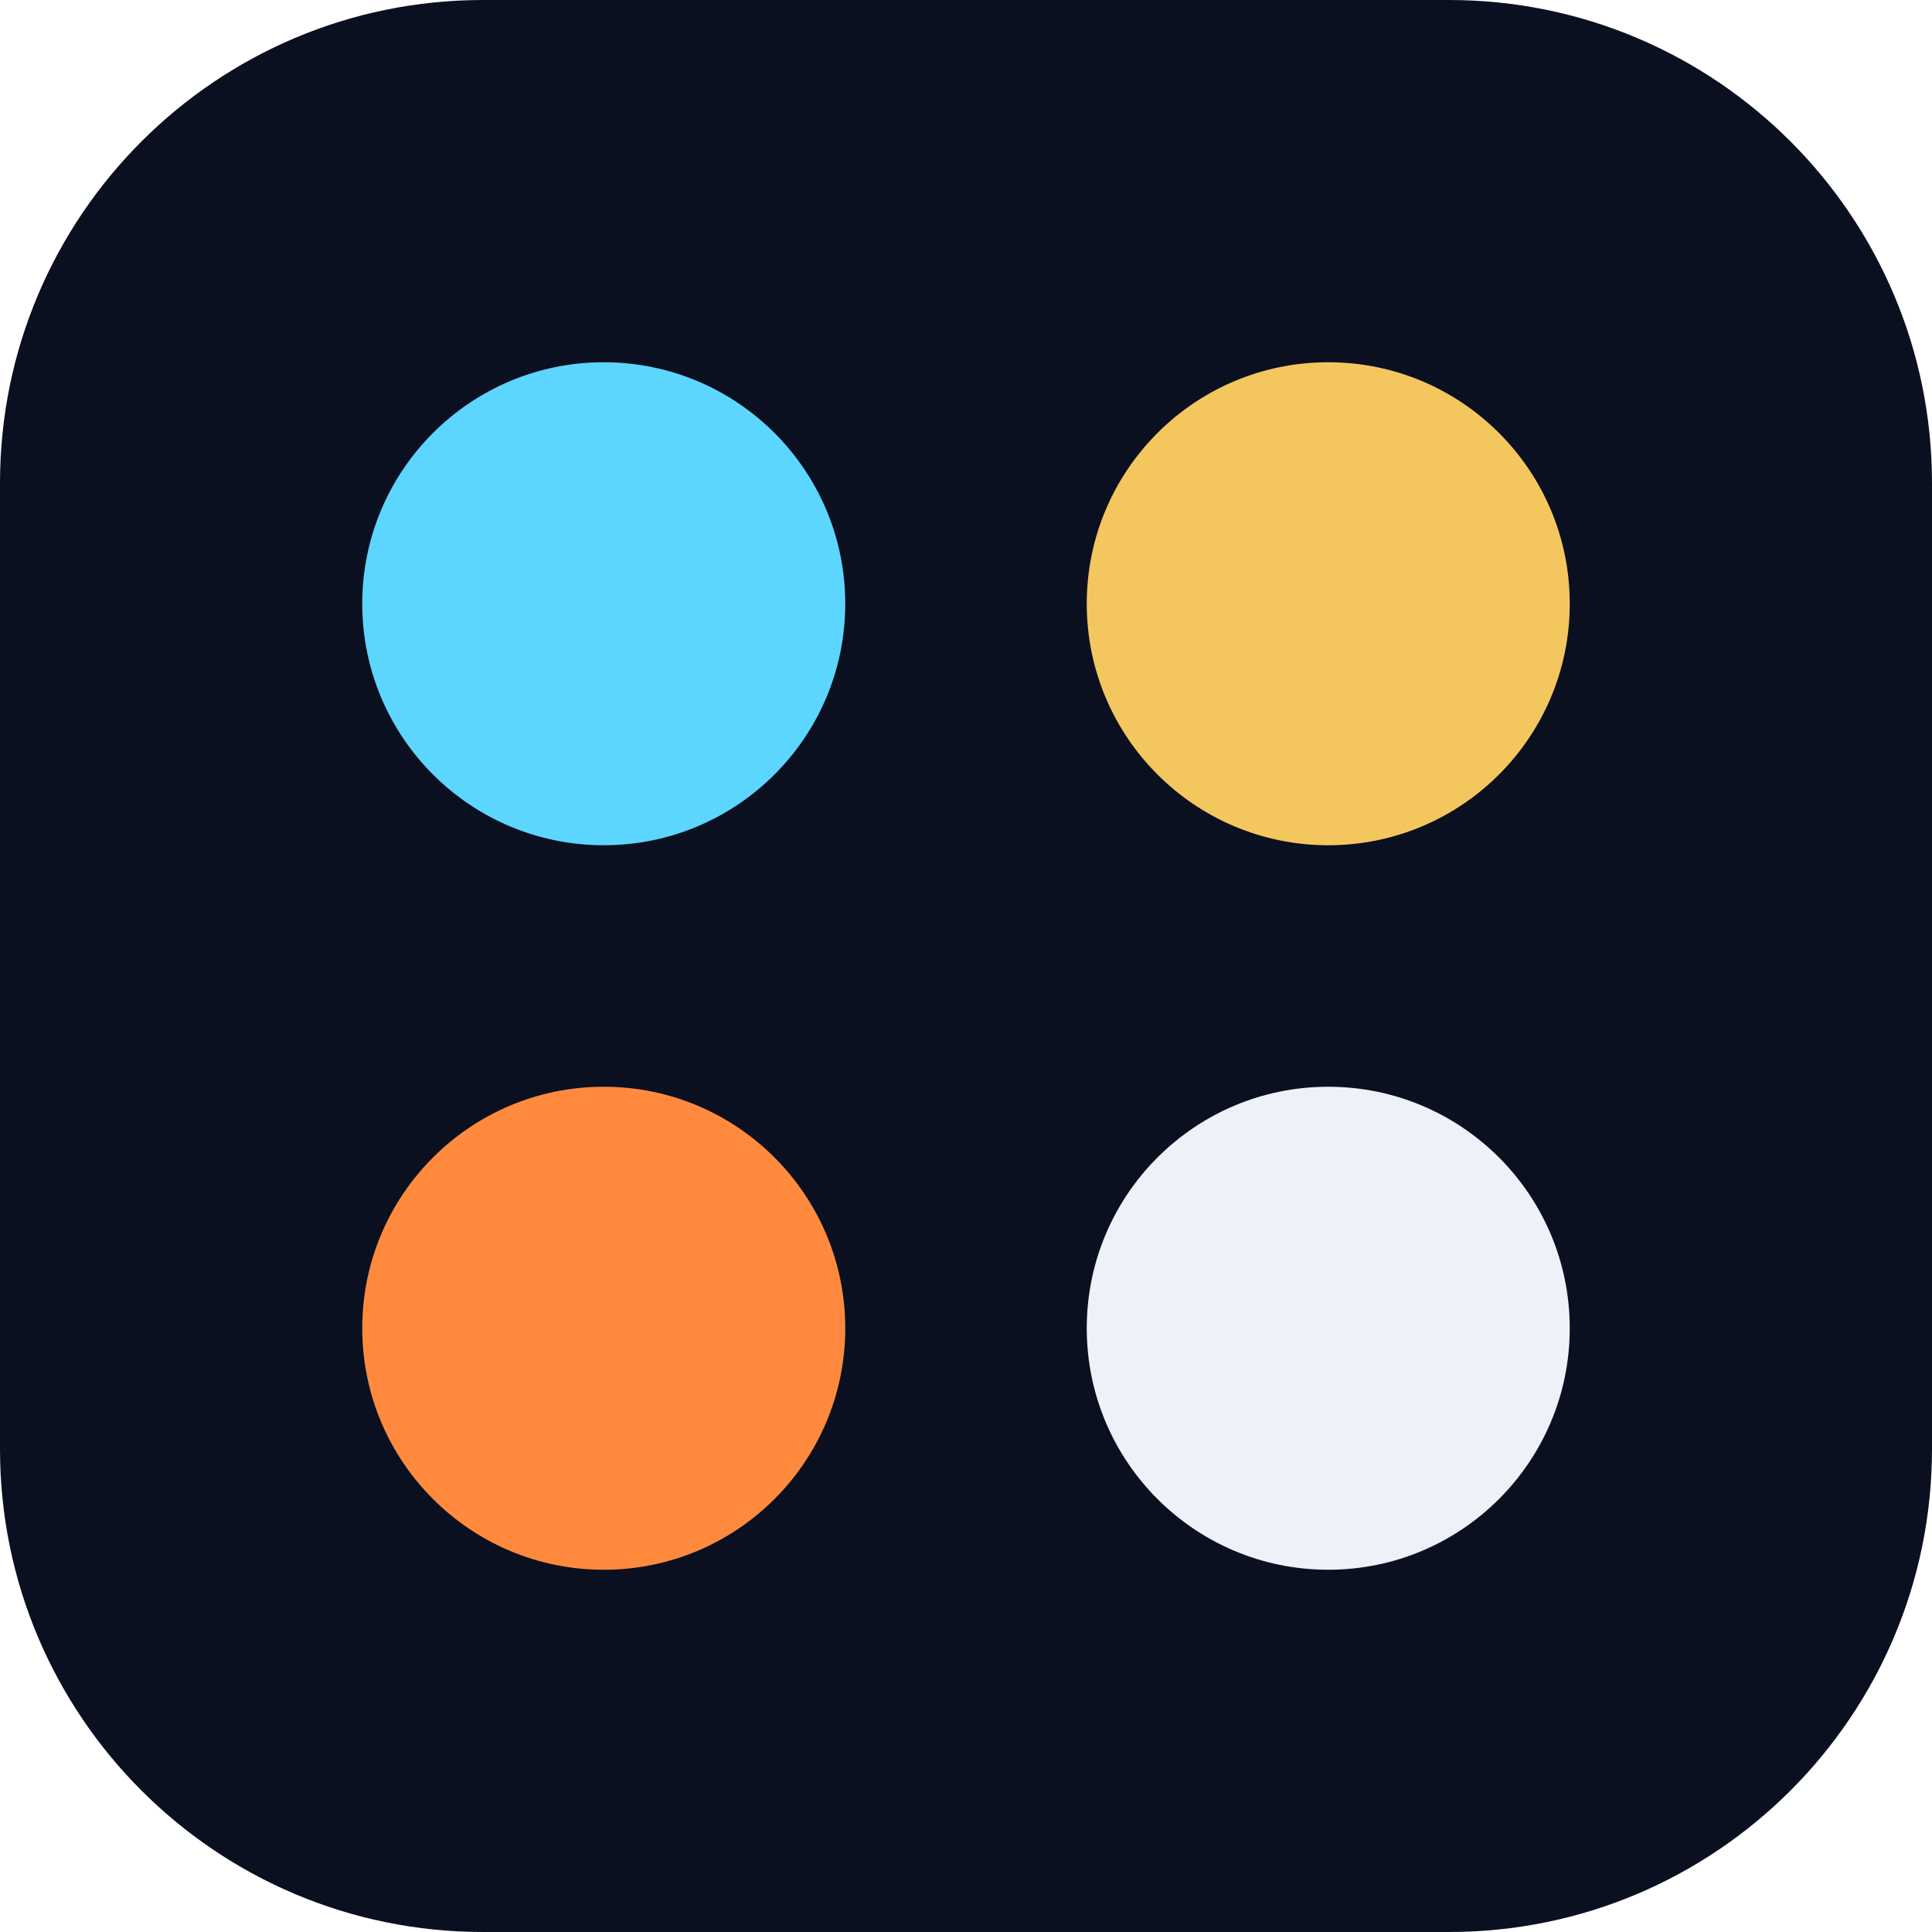
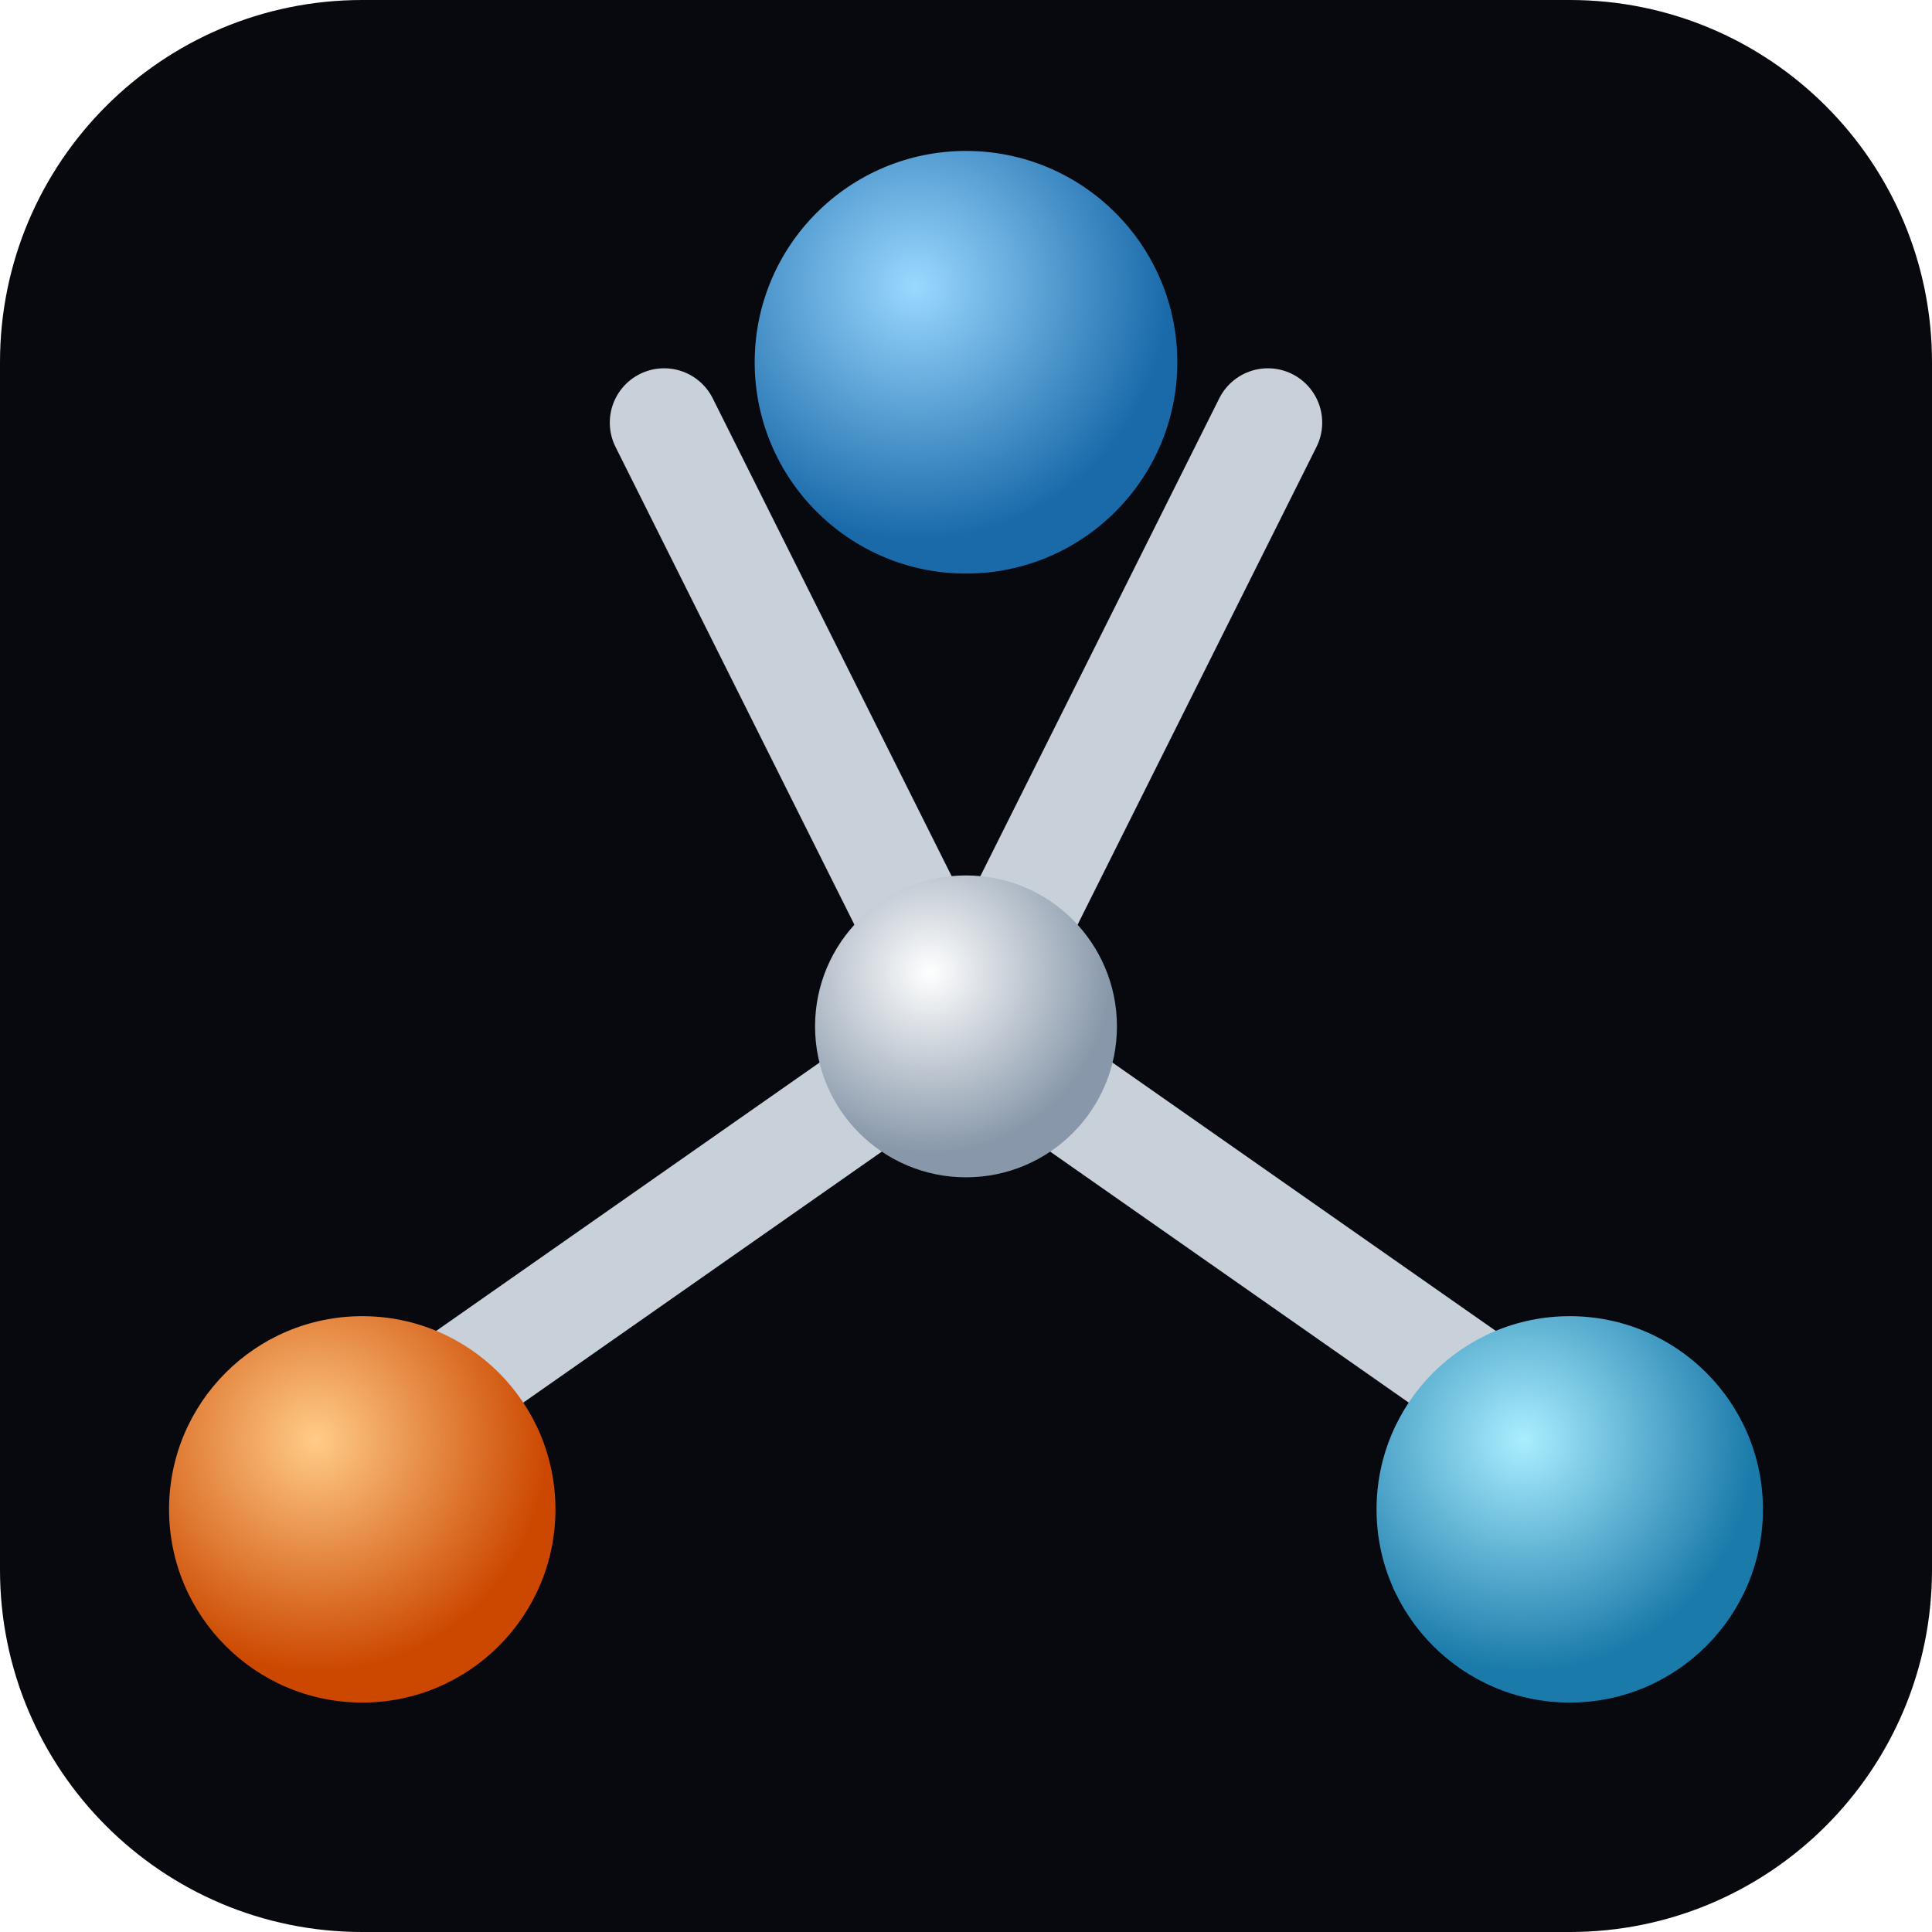
<svg xmlns="http://www.w3.org/2000/svg" viewBox="0 0 32 32">
-   <rect width="32" height="32" rx="8" fill="#0B1020" />
-   <circle cx="10" cy="10" r="4" fill="#5CD6FF" />
-   <circle cx="22" cy="10" r="4" fill="#F4C75E" />
-   <circle cx="10" cy="22" r="4" fill="#FF8A3D" />
-   <circle cx="22" cy="22" r="4" fill="#EEF1F7" />
+   <rect width="32" height="32" rx="6" fill="#07090F" />
+   <defs>
+     <radialGradient id="f-b" cx="38%" cy="32%" r="60%">
+       <stop offset="0%" stop-color="#9ad8ff" />
+       <stop offset="100%" stop-color="#1a6aaa" />
+     </radialGradient>
+     <radialGradient id="f-w" cx="38%" cy="32%" r="60%">
+       <stop offset="0%" stop-color="#ffffff" />
+       <stop offset="100%" stop-color="#8898aa" />
+     </radialGradient>
+     <radialGradient id="f-o" cx="38%" cy="32%" r="60%">
+       <stop offset="0%" stop-color="#ffcc88" />
+       <stop offset="100%" stop-color="#cc4800" />
+     </radialGradient>
+     <radialGradient id="f-c" cx="38%" cy="32%" r="60%">
+       <stop offset="0%" stop-color="#aaeeff" />
+       <stop offset="100%" stop-color="#1a7aaa" />
+     </radialGradient>
+   </defs>
+   <line x1="6" y1="24" x2="16" y2="17" stroke="#c8d0da" stroke-width="1.8" stroke-linecap="round" />
+   <line x1="16" y1="17" x2="26" y2="24" stroke="#c8d0da" stroke-width="1.8" stroke-linecap="round" />
+   <line x1="16" y1="17" x2="11" y2="7" stroke="#c8d0da" stroke-width="1.8" stroke-linecap="round" />
+   <line x1="16" y1="17" x2="21" y2="7" stroke="#c8d0da" stroke-width="1.8" stroke-linecap="round" />
+   <circle cx="16" cy="6" r="3.5" fill="url(#f-b)" />
+   <circle cx="16" cy="17" r="2.5" fill="url(#f-w)" />
+   <circle cx="6" cy="25" r="3.2" fill="url(#f-o)" />
+   <circle cx="26" cy="25" r="3.2" fill="url(#f-c)" />
</svg>
